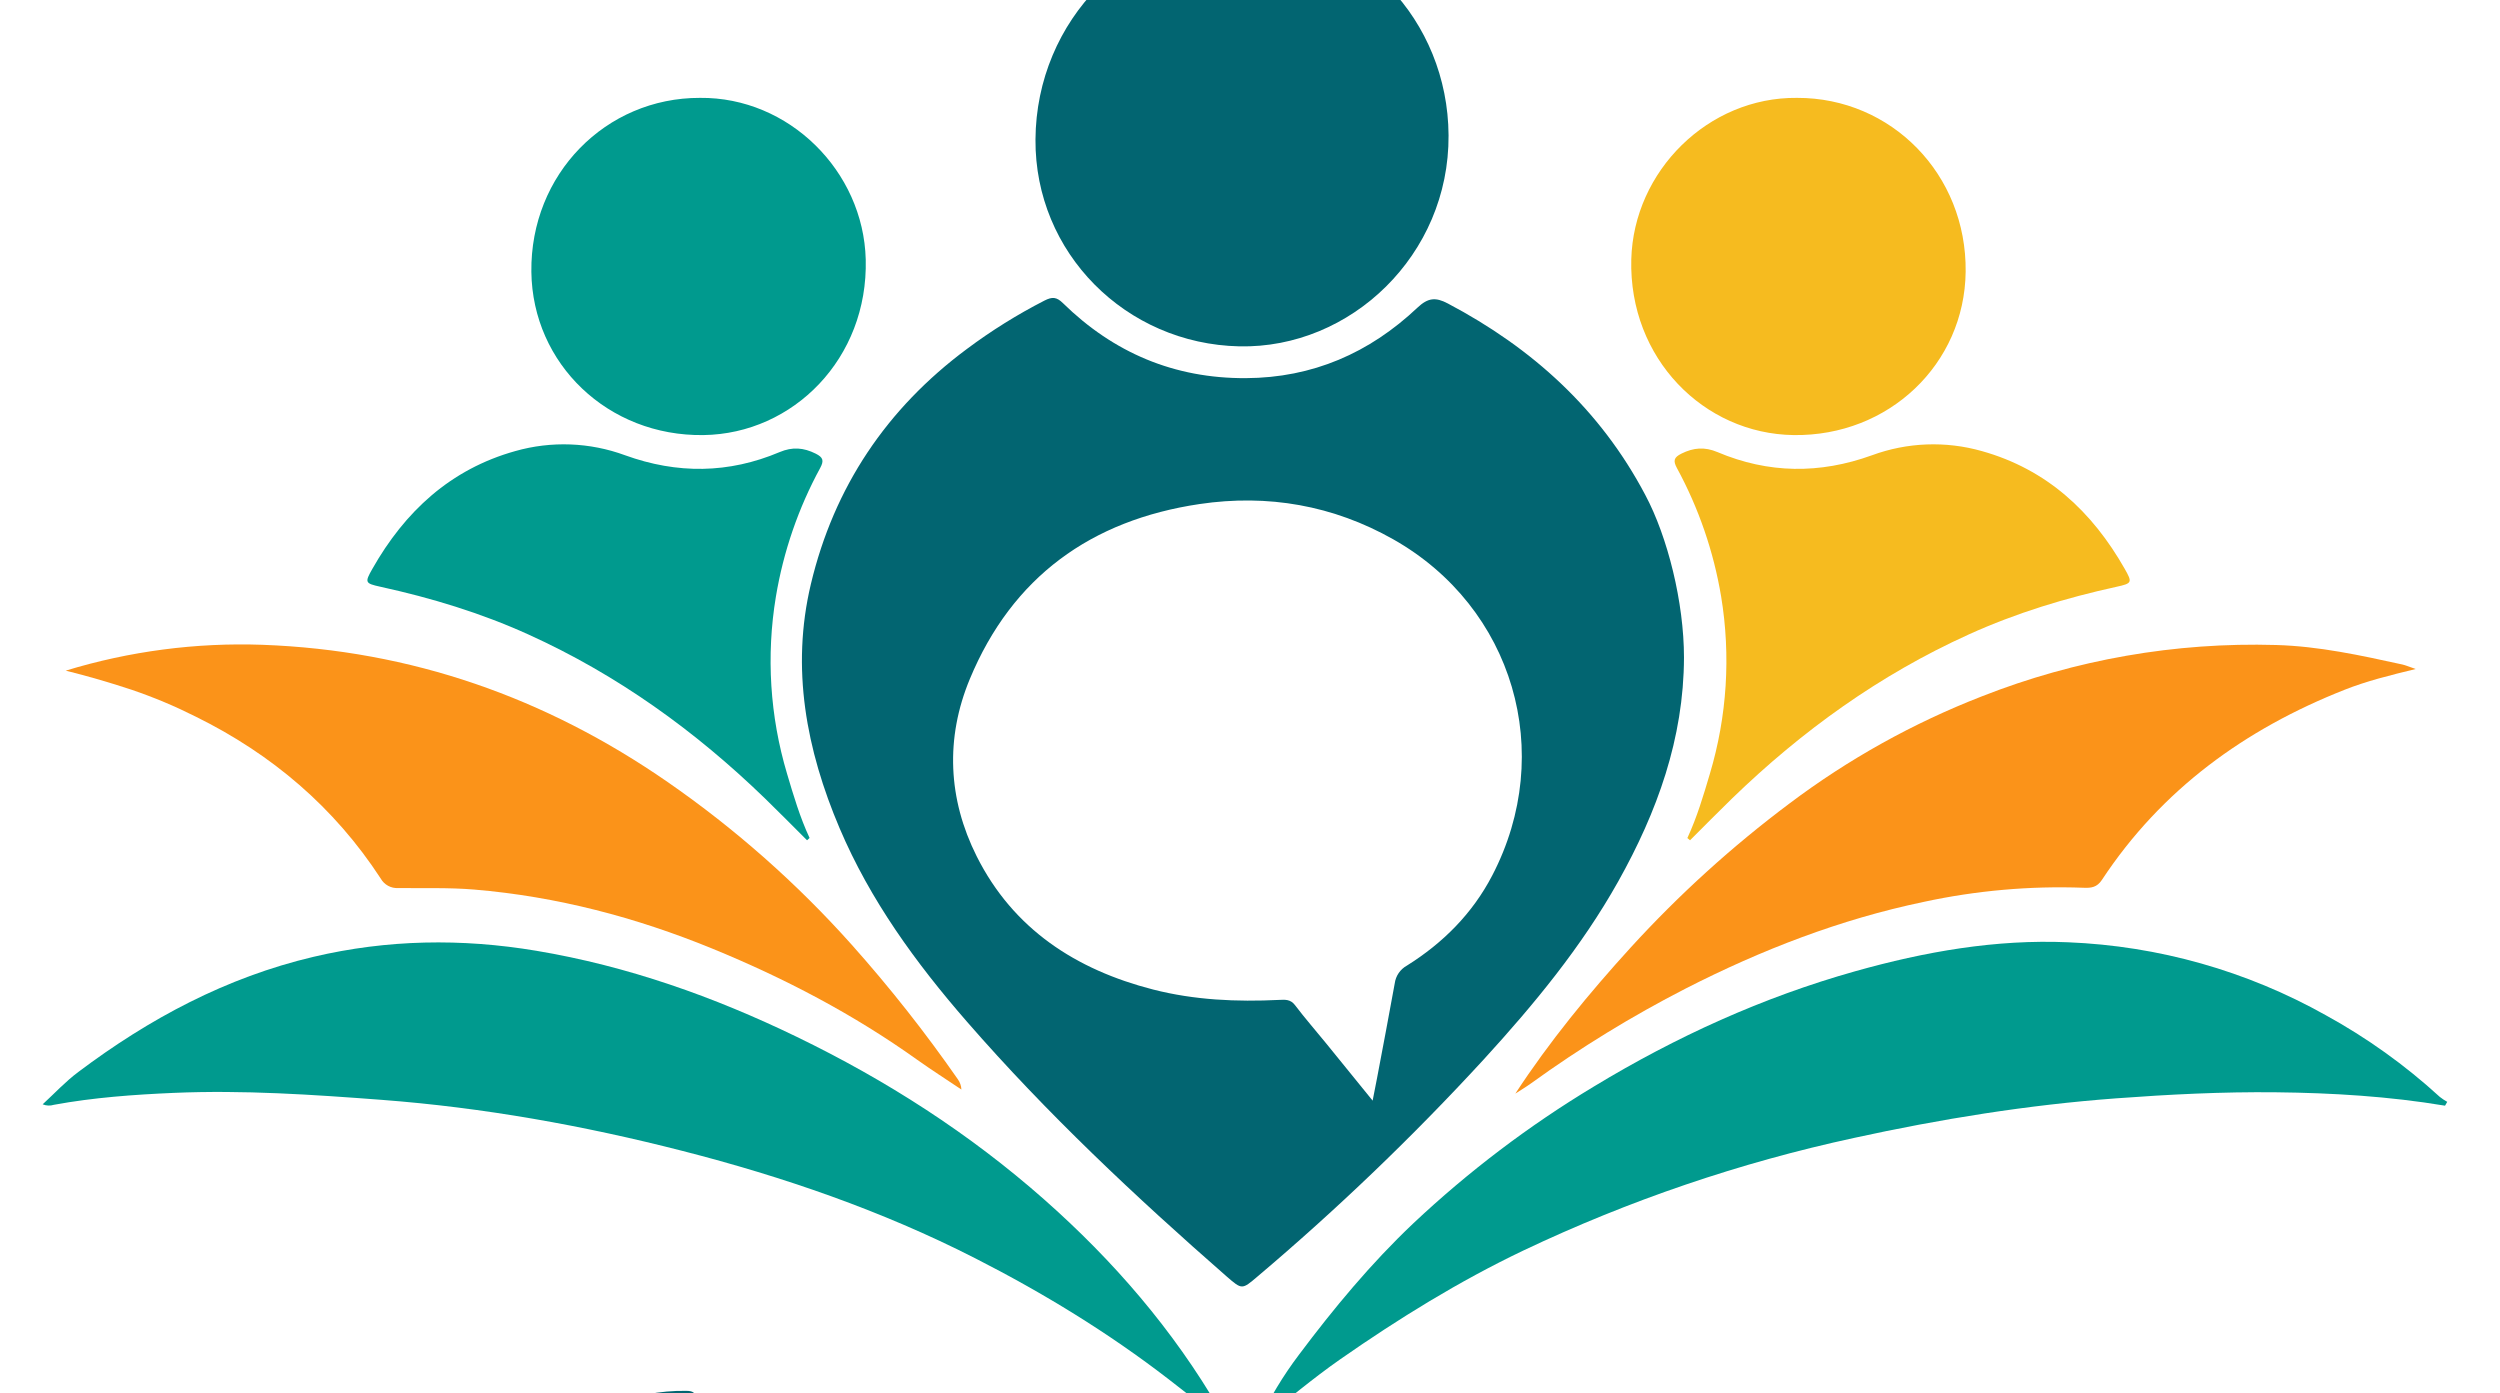
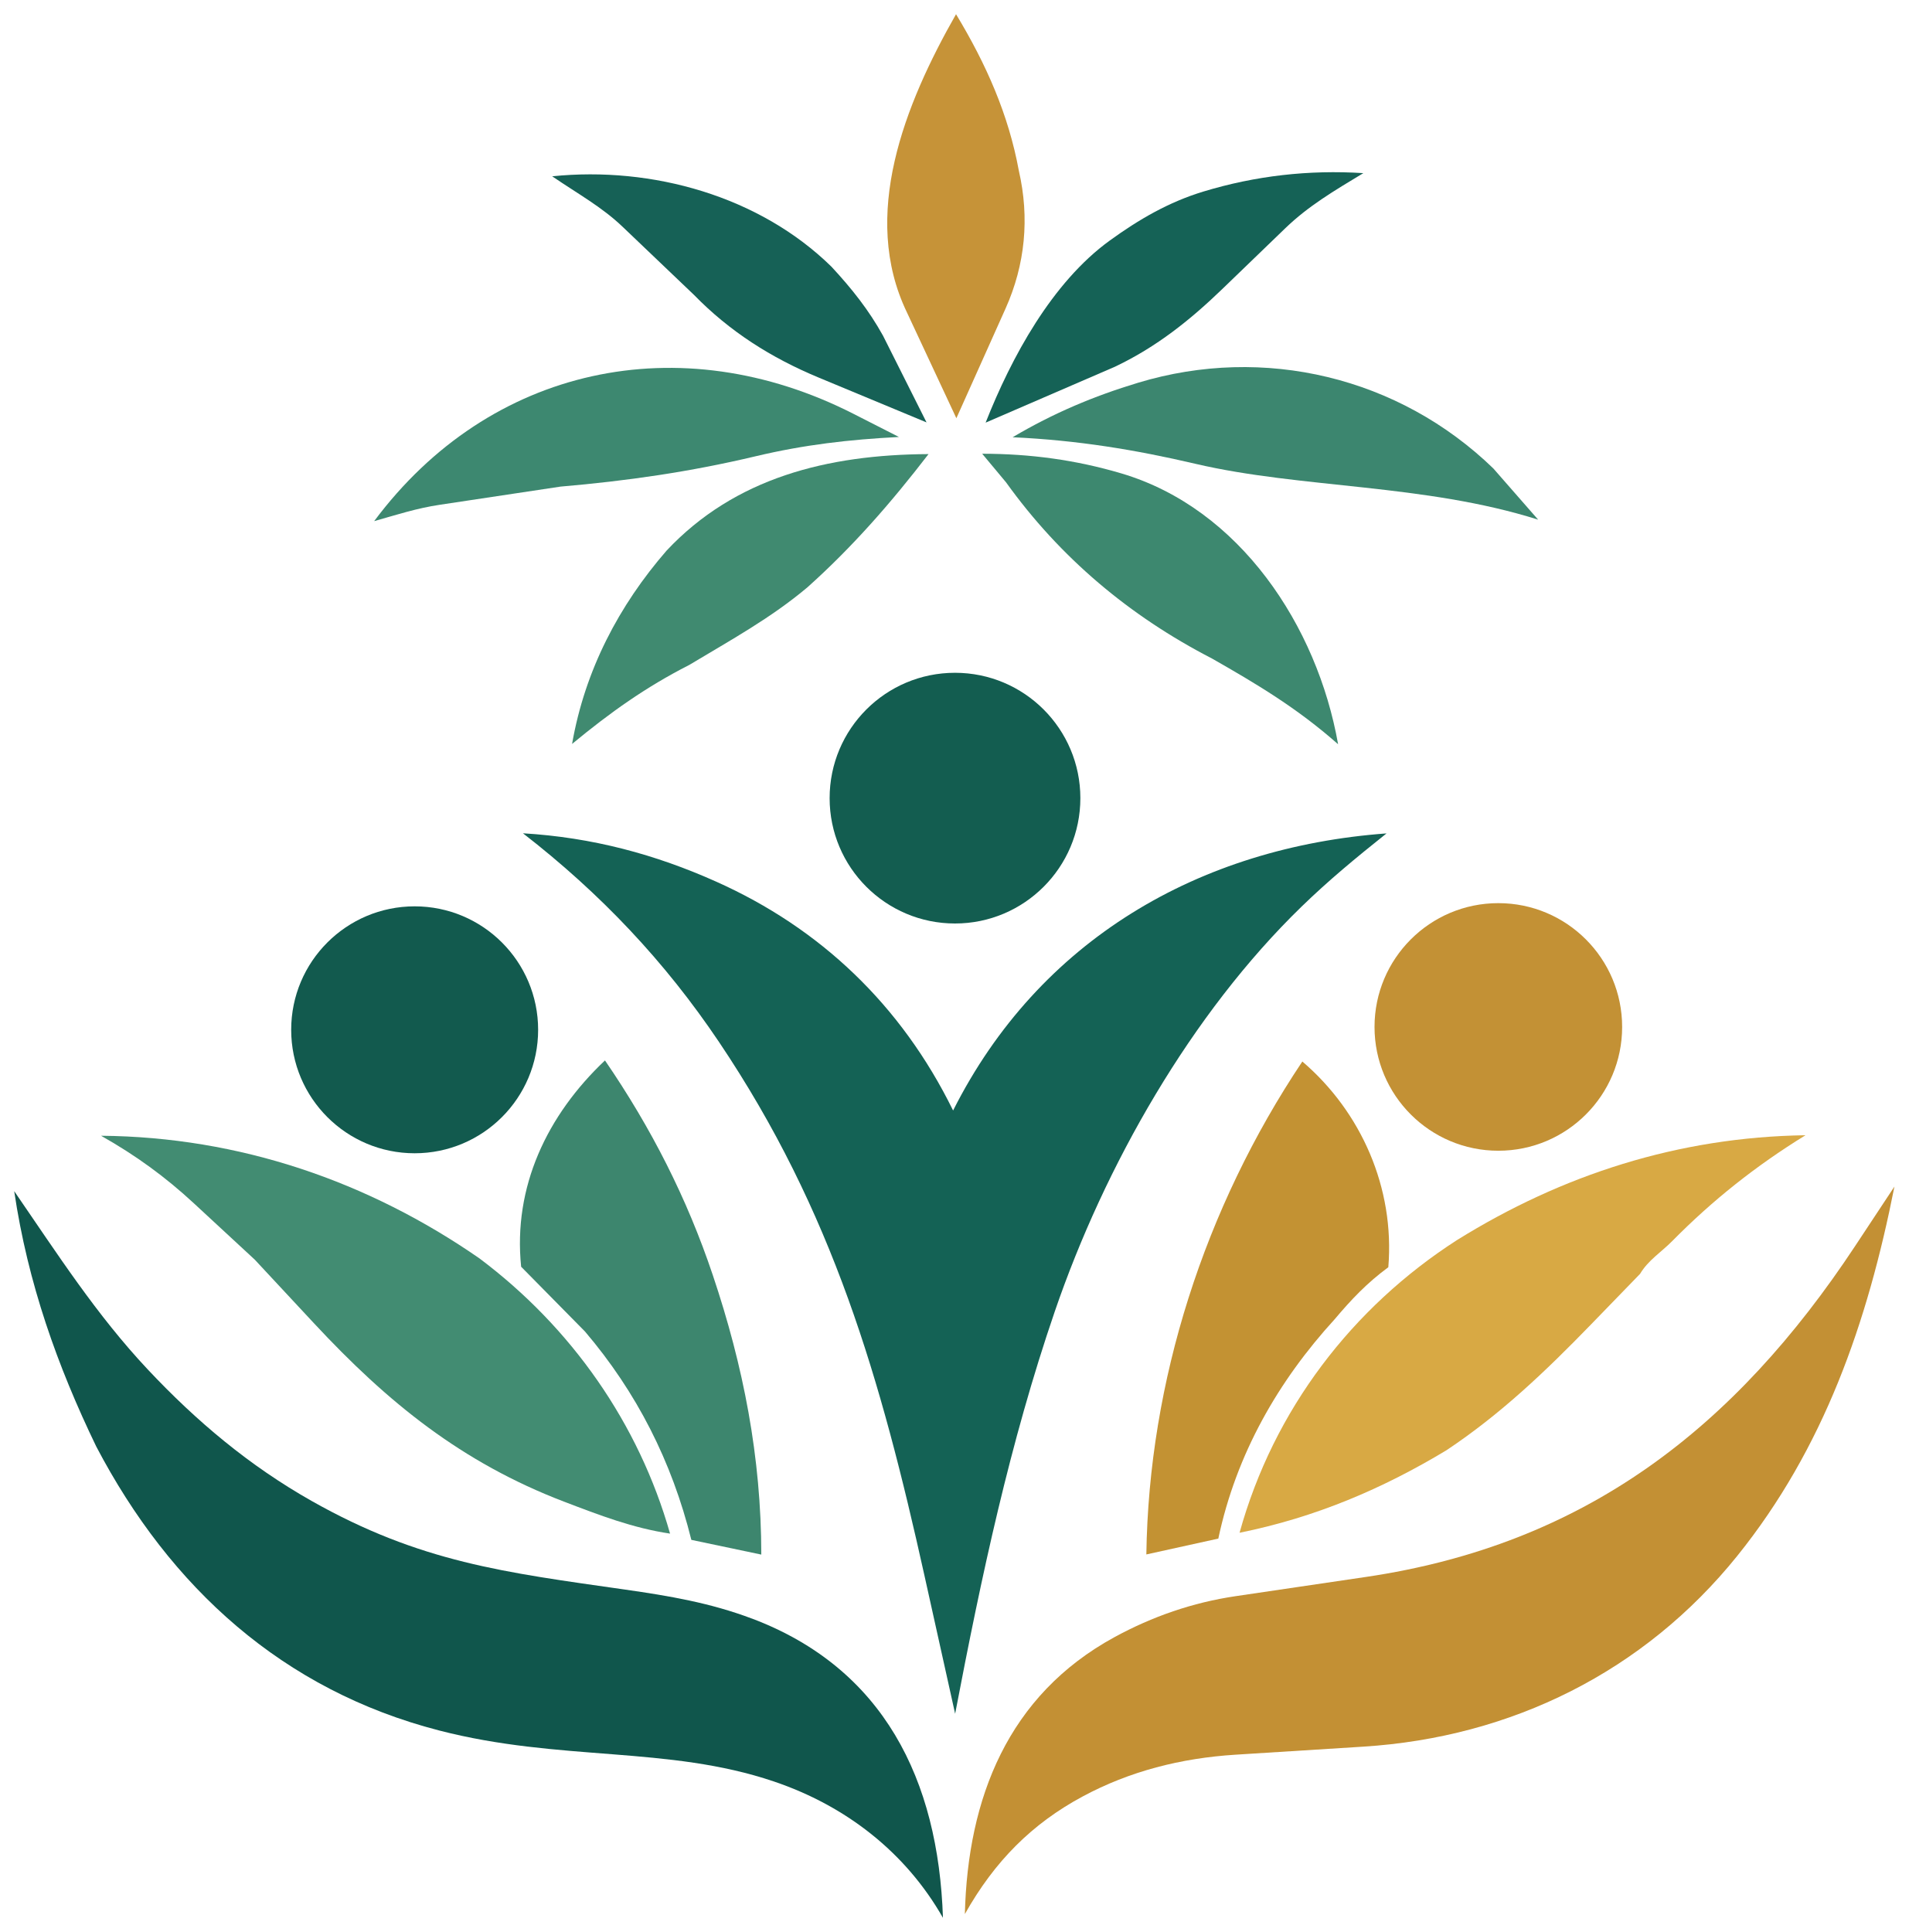
- <svg xmlns="http://www.w3.org/2000/svg" id="Layer_1" data-name="Layer 1" viewBox="0 30 1005.62 560">
+ <svg xmlns="http://www.w3.org/2000/svg" version="1.1" viewBox="227.7 -5.99 806.43 816.38">
  <defs>
-     <style>.cls-1{fill:#026571;}.cls-2{fill:#009a8e;}.cls-3{fill:#fb9319;}.cls-4{fill:#f6bb1f;}.cls-5{fill:#027c7c;}.cls-6{fill:#f7941d;}.cls-7{fill:#158285;}.cls-8{fill:#2bb574;}.cls-9{fill:#fcb614;}</style>
+     <style>
+       .st0 {
+         fill: #144e46;
+       }
+       .st1 {
+         fill: #428c72;
+       }
+       .st2 {
+         fill: #3d866e;
+       }
+       .st3 {
+         fill: #c59237;
+       }
+       .st4 {
+         fill: #144f46;
+       }
+       .st5 {
+         fill: #124b44;
+       }
+       .st6 {
+         fill: #c39136;
+       }
+       .st7 {
+         fill: #10564b;
+       }
+       .st8 {
+         fill: #c48f35;
+       }
+       .st9 {
+         fill: #125a4e;
+       }
+       .st10 {
+         fill: #d8a944;
+       }
+       .st11 {
+         fill: #10564c;
+       }
+       .st12 {
+         fill: #105147;
+       }
+       .st13 {
+         fill: #15473f;
+       }
+       .st14 {
+         fill: #0f5349;
+       }
+       .st15 {
+         fill: #0f5348;
+       }
+       .st16 {
+         fill: #408a70;
+       }
+       .st17 {
+         fill: #c59138;
+       }
+       .st18 {
+         fill: #154b41;
+       }
+       .st19 {
+         fill: #135449;
+       }
+       .st20 {
+         fill: #3d886f;
+       }
+       .st21 {
+         fill: #145047;
+       }
+       .st22 {
+         fill: #105349;
+       }
+       .st23 {
+         fill: #3d8870;
+       }
+       .st24 {
+         fill: #164942;
+       }
+       .st25 {
+         fill: #c39037;
+       }
+       .st26 {
+         fill: #166156;
+       }
+       .st27 {
+         fill: #156256;
+       }
+       .st28 {
+         fill: #134d46;
+       }
+       .st29 {
+         fill: #125449;
+       }
+       .st30 {
+         fill: #c39034;
+       }
+       .st31 {
+         fill: #16473f;
+       }
+       .st32 {
+         fill: #115448;
+       }
+       .st33 {
+         fill: #146255;
+       }
+       .st34 {
+         fill: #0e5349;
+       }
+       .st35 {
+         fill: #164c42;
+       }
+       .st36 {
+         fill: #3c866f;
+       }
+       .st37 {
+         fill: #13554b;
+       }
+       .st38 {
+         fill: #c39135;
+       }
+       .st39 {
+         fill: #154c46;
+       }
+       .st40 {
+         fill: #c39233;
+       }
+       .st41 {
+         fill: #135d50;
+       }
+       .st42 {
+         fill: #145348;
+       }
+       .st43 {
+         fill: #c69338;
+       }
+       .st44 {
+         fill: #13483f;
+       }
+       .st45 {
+         fill: #165148;
+       }
+       .st46 {
+         fill: #1a473f;
+       }
+     </style>
  </defs>
-   <path class="cls-1" d="M714.57,294.51c-.1,32.59-10.79,62.1-26.47,90.08C673.35,410.9,654.28,434,634,456.18a1004,1004,0,0,1-91,87.31c-6.2,5.28-6.2,5.34-12.35,0-36.81-32.19-72.41-65.62-104.56-102.58-20.55-23.62-38.86-48.79-51.17-77.76-13.39-31.52-19.64-64.3-11.55-98.23,9.29-39,30.48-70.59,62.78-94.57a218.91,218.91,0,0,1,31.17-19.44c3.12-1.59,4.87-1.49,7.41,1,20.4,20,44.81,30.34,73.56,30.2,26.9-.12,49.77-10.13,69.07-28.36,4.26-4,7.28-4.28,12.21-1.68,34,17.94,61.28,42.64,79.42,77C708,245.94,714.58,272.35,714.57,294.51ZM589.33,472.73c.81-4.13,1.31-6.58,1.77-9.05,2.39-12.7,4.84-25.4,7.12-38.12a9.6,9.6,0,0,1,4.86-7.13c14.56-9.1,26.43-21,34.37-36.29,25.69-49.32,8.56-107.83-39.82-135.2-24.15-13.65-50.41-18.27-77.91-14.19-43.64,6.48-75.35,29.32-92.42,70.37-9.9,23.82-8.79,48.29,2.75,71.3,14.69,29.28,39.92,45.65,71,53.62,16.63,4.26,33.6,5,50.69,4.17,2.34-.11,4.54-.3,6.35,2.09,4,5.28,8.38,10.28,12.57,15.43C576.58,457,582.44,464.21,589.33,472.73Z" transform="translate(-37.19 0)" />
-   <path class="cls-1" d="M914.88,732.45c0,7.33-.1,14.65,0,22,.14,8.47,3.87,12.07,12.25,12.12,11.84.07,14.43-2.69,14.71-14.76.45-19.67,7-36.3,24.31-47.36,20.79-13.33,50.3-8,65.15,11.75,17.15,22.77,14.82,56.08-5.2,74.44C1010.55,804.9,984.28,807,967,795c-3-2.05-4.71-1.92-7.47.19a33.91,33.91,0,0,1-20.92,7c-6.47,0-12.95-.08-19.42,0-8.65.16-16.58-1.84-23.17-7.68-2.18-1.93-3.84-2.09-6.13-.15-7,5.9-15.36,7.76-24.28,7.8-6.81,0-13.62,0-20.43,0-8.46,0-16.21-2.23-22.72-7.72-2.37-2-3.87-1.67-6.08.15-6.3,5.16-13.76,7.35-21.8,7.49-7.15.12-14.3,0-21.46,0-7.91,0-15.18-1.87-21.22-7.26-1.84-1.65-3.32-2.35-5.63-.35-6.47,5.62-14.25,7.66-22.72,7.62-12.43-.06-24.86-.12-37.29.1-4.06.08-5.82-1-5.65-5.37.31-8.33.3-16.69.08-25-.12-4.11,1.16-5.75,5.45-5.7,11.23.15,22.47,0,33.71-.16,9.74-.15,12-4.51,7-13-7-11.9-17.53-20.34-28.4-28.26-4.52-3.29-4.75-5.6-1.74-10,5.13-7.41,9.61-15.26,14.41-22.9,1.08-1.73,2.05-3.53,4.74-1.84,22.48,14.08,41.65,31.27,52.71,56,1.79,4,2.76,8.39,4,12.62,1.8,6,4.14,7.82,10.2,7.92,13.69.23,19.74-5.58,19.89-19.24.1-9.54.18-19.07,0-28.61,0-3.14,1.09-4.6,4.08-5.27,9.8-2.2,19.59-4.42,29.31-6.93,3.82-1,4.28.62,4.26,3.76q-.13,20.94,0,41.88c0,10.73,3.3,14.06,14,14.31,1.53,0,3.07.05,4.6.06,11.7.07,18.3-6.25,18.53-18.14.2-10.22.17-20.44,0-30.65-.07-3.5.83-5.06,4.53-5.78,9.34-1.84,18.6-4.13,27.83-6.48,4.17-1.05,5.38.27,5.24,4.41-.26,7.48-.08,15-.08,22.47ZM980.13,750a20.81,20.81,0,0,0,.94,8c2.08,5.54,6,8.62,11.27,8.65,5.52,0,9.31-2.69,11.5-8.31a25.21,25.21,0,0,0,1.15-12.53c-1-7.53-6-12.27-12.69-12.11-6.48.16-11.45,5.35-12.16,12.73C980,747.58,980.13,748.78,980.13,750Z" transform="translate(-37.19 0)" />
-   <path class="cls-2" d="M1020.7,474.76c-22.55-3.77-45.24-5.14-68.07-5.39-21.47-.23-42.87.85-64.26,2.44-35.52,2.64-70.61,8.31-105.36,15.91A611.42,611.42,0,0,0,650,533c-25.88,12.35-50.19,27.38-73.66,43.74-11.1,7.73-21.45,16.55-33.11,25.63a149.63,149.63,0,0,1,16.52-27.5c14-18.67,28.86-36.59,45.87-52.71a428.55,428.55,0,0,1,72.69-55.1c33-20,67.92-35.92,105.19-46.39,28-7.87,56.45-12.9,85.57-11.64a230.75,230.75,0,0,1,103.59,29.3,236.21,236.21,0,0,1,45.93,32.89,21.85,21.85,0,0,0,3,2Z" transform="translate(-37.19 0)" />
-   <path class="cls-2" d="M529.64,602.23c-7.57-5.9-14.85-11.62-22.17-17.28-24.44-18.88-50.65-34.87-78.18-48.9-37.5-19.11-77-32.7-117.59-43.1-39.71-10.18-80-17.43-121-20.54-27.85-2.11-55.66-4-83.61-2.8-16.16.7-32.26,1.86-48.2,4.79a6.6,6.6,0,0,1-4.54-.19c4.88-4.49,9.26-9.23,14.33-13,28.55-21.48,59.56-38.06,94.61-46.33,29.72-7,59.58-7.47,89.65-2.43,36.71,6.15,71.37,18.46,104.73,34.61,36,17.43,69.5,38.9,99.53,65.42,27.84,24.58,51.9,52.45,70.64,84.68C528.61,598.51,529.86,599.81,529.64,602.23Z" transform="translate(-37.19 0)" />
-   <path class="cls-1" d="M453.71,86.11C454,38.09,492.13-.6,539,0c44.93.58,80.59,38.11,80.87,84.42.3,48.16-39.39,85.86-84.16,84.9C490,168.34,453.4,131.68,453.71,86.11Z" transform="translate(-37.19 0)" />
-   <path class="cls-3" d="M63.63,299.76a241.84,241.84,0,0,1,79.15-10.39c59.82,2.19,113.93,21.23,163,55.22a419.48,419.48,0,0,1,74.05,65.47,572.14,572.14,0,0,1,42.66,54.09,7.59,7.59,0,0,1,1.42,4.11c-5.95-4-12-7.85-17.82-12-25.63-18.3-53.37-32.8-82.41-44.7C293,399,261.2,390.62,228,387.83c-10.21-.85-20.41-.49-30.62-.61a7.56,7.56,0,0,1-7.06-3.85c-18.67-28.65-43.79-50-74.37-65.09a200.89,200.89,0,0,0-25.85-10.84C81.4,304.55,72.61,302,63.63,299.76Z" transform="translate(-37.19 0)" />
-   <path class="cls-3" d="M646.73,469.91c13.73-21,29.58-40.3,46.43-58.8A458.63,458.63,0,0,1,757,353.2a323.85,323.85,0,0,1,77.35-43.08,299.35,299.35,0,0,1,118.35-20.67c17.28.48,34.07,4.18,50.86,7.85,1.29.29,2.53.85,5.34,1.81-10.62,2.57-19.78,4.87-28.55,8.33-40.1,15.84-73.67,40.11-97.66,76.48-2,3.05-4.36,3.31-7.33,3.18a259,259,0,0,0-64.43,5.7c-33.51,7-65.17,19.25-95.63,34.81a480.42,480.42,0,0,0-62.18,38.12C651.05,467.22,648.86,468.52,646.73,469.91Z" transform="translate(-37.19 0)" />
-   <path class="cls-2" d="M318.75,69.37c35.74-.37,65.76,29.43,66.68,65,1,39.8-29.15,70.13-65.28,70.64-38.33.54-68.78-28.59-69.22-65.68C250.47,100.06,280.86,69.28,318.75,69.37Z" transform="translate(-37.19 0)" />
-   <path class="cls-2" d="M361.82,368c-5.63-5.61-11.2-11.29-16.91-16.82-28.09-27.21-59.39-49.74-95.15-65.95-19.16-8.69-39.08-14.72-59.55-19.21-6.21-1.36-6.34-1.72-3.26-7.16,13.12-23.13,31.42-40.1,57.49-47.41a71.4,71.4,0,0,1,44.19,1.68c21,7.6,41.66,7.39,62.15-1.27,5.18-2.19,9.65-1.81,14.53.62,3,1.51,3.39,2.8,1.8,5.76A165,165,0,0,0,349.29,270a158.5,158.5,0,0,0,4.47,71.17c2.6,8.77,5.2,17.56,9.08,25.9Z" transform="translate(-37.19 0)" />
-   <path class="cls-4" d="M760.05,69.37c-35.73-.37-65.76,29.43-66.68,65-1,39.8,29.15,70.13,65.29,70.64,38.33.54,68.77-28.59,69.21-65.68C828.34,100.06,797.94,69.28,760.05,69.37Z" transform="translate(-37.19 0)" />
-   <path class="cls-4" d="M717,368c5.64-5.61,11.2-11.29,16.91-16.82,28.09-27.21,59.39-49.74,95.16-65.95,19.15-8.69,39.08-14.72,59.55-19.21,6.21-1.36,6.34-1.72,3.26-7.16-13.13-23.13-31.43-40.1-57.49-47.41a71.43,71.43,0,0,0-44.2,1.68c-21,7.6-41.65,7.39-62.14-1.27-5.18-2.19-9.66-1.81-14.53.62-3,1.51-3.39,2.8-1.81,5.76A165,165,0,0,1,729.52,270,158.64,158.64,0,0,1,725,341.2c-2.6,8.77-5.19,17.56-9.07,25.9Z" transform="translate(-37.19 0)" />
-   <path class="cls-1" d="M164.93,802.29c-16.17,0-32.35.09-48.52-.06-3.58,0-5.37,1.23-6.84,4.56C96.68,836.1,73.16,849.5,42.08,851.47c-3.35.21-5-.63-4.86-4.43.22-8.5.16-17,0-25.53-.06-3,.85-4.21,3.83-4.67,20.1-3.08,37.33-21.73,36.47-44.44-.6-16,0-32-.23-48,0-3.45.9-5.17,4.4-6.12,9.53-2.56,19-5.32,28.37-8.42,4.43-1.47,5.14,0,5.08,4-.22,14.64-.67,29.28.06,43.92.36,7.37,1.27,8.28,8.46,8.3,24.18.07,48.35.18,72.53.08,10.88,0,12.43-1.83,12.44-12.54,0-13.28.13-26.56,0-39.84-.05-3.55,1.19-5.24,4.59-6,9.92-2.35,19.81-4.9,29.7-7.39,3.07-.77,4.73-.2,4.71,3.54-.14,20.77.57,41.57-.33,62.3-1,23.31-15.09,35.91-38.36,36-14.64.07-29.28,0-43.93,0Z" transform="translate(-37.19 0)" />
-   <path class="cls-1" d="M549.21,715.43c0-18.73.1-37.46-.08-56.18,0-3.74,1.1-5.39,4.77-6.2,9.46-2.09,18.89-4.39,28.23-6.94C586.1,645,587,646,587,650c-.15,34-.13,68.1-.14,102.15a65.35,65.35,0,0,0,.23,7.14c.5,4.49,3,7.29,7.64,7.34,9.53.11,19.06.17,28.59-.13,5.31-.16,7.66-3.26,7.69-9.4.08-14,.2-27.92-.07-41.88-.09-4.47,1.4-5.77,5.73-6.07,9.67-.65,19.3-1.85,28.93-3,3.61-.43,4.77.81,4.75,4.4-.12,18.73.22,37.46-.12,56.18-.37,21-15.17,35.35-36.14,35.47q-26.55.16-53.11-.06c-19.9-.15-31.65-12-31.77-32.06C549.12,751.86,549.21,733.64,549.21,715.43Z" transform="translate(-37.19 0)" />
-   <path class="cls-1" d="M447.34,802.16c-14.12,0-28.27-.5-42.37.1-26.76,1.12-43.07-18.09-44.49-41.82-.8-13.31,2.07-26,5.95-38.63.85-2.76,2.42-3.7,5.3-3.26,8.07,1.22,16.15,2.38,24.25,3.31,4.09.47,4.55,2.25,3.27,5.76-2.5,6.82-3,14-2.47,21.14C397.53,759,404,765.88,414.12,766c23.65.29,47.31.16,71,0,5.62,0,8-2.82,8-8.93.09-13.61.15-27.23-.06-40.84-.06-3.59,1-5.1,4.6-5.64,10.08-1.5,20.13-3.28,30.17-5.12,3.46-.63,4.87.07,4.82,4-.19,18.21.15,36.43-.23,54.64-.47,21.85-16.75,37.74-38.6,38C478.32,802.31,462.83,802.16,447.34,802.16Z" transform="translate(-37.19 0)" />
-   <path class="cls-1" d="M314.4,721.55c0,25-.12,50.07.11,75.1,0,4.61-1.38,5.77-5.77,5.62-9.53-.3-19.08-.19-28.61,0-3.59.07-5.17-.82-5.16-4.79q.18-70.76,0-141.52c0-4.27,1.41-6.41,5.7-7.45,9.09-2.19,18-5,27.08-7.36,6.32-1.67,6.58-1.56,6.62,4.8.13,19.07,0,38.14,0,57.21v18.39Z" transform="translate(-37.19 0)" />
-   <path class="cls-5" d="M353.54,907.11c6.66-7.15,13.25-12.63,22.7-12.86,10.24-.25,16,5,16.57,15.15s.57,10.15,10.91,9.51c3.78-.24,5.61-2,5.64-5.74,0-4.77.14-9.54,0-14.3-.07-2.93,1.18-3.92,4-3.8s5.2,0,5.11,3.85c-.12,5.79.09,11.58-.09,17.36-.21,6.81-3.19,10.09-10,10.35-9.86.38-19.75.3-29.62.36q-23,.15-46,.24a1.76,1.76,0,0,1-.51,0c-11-3.94-22.12.67-33.19-.11-6.06-.42-11.94-.62-16.4-5.55a3.44,3.44,0,0,0-2.18-1.07c-4.35-.11-12.55,8.27-12.51,12.66,0,4.54,2.8,7.48,7.57,8.05,4.48.54,8.87-.29,13.17-1.23,3.09-.67,4,.7,4.46,3.19s.47,4.58-2.93,5.2c-6.93,1.24-13.86,2-20.79.47a12.92,12.92,0,0,1-10.51-10.58c-1.46-6.82-.08-12.88,5.32-17.6a42,42,0,0,1,6.65-4.73c3.07-1.75,2.64-3.21.31-5.3-3.15-2.84-6.8-5.73-4.64-10.8s6.81-7,11.9-7.49a27.64,27.64,0,0,1,11.14.65c4.63,1.4,7.86,4.09,8.83,8.91.91,4.51-2,7.25-5,10-1.19,1.09-3.83,1.51-3.33,3.33s3,3,4.93,3.16a151.82,151.82,0,0,0,17.33.15c3-.15,4.07-2.69,4.06-5.56,0-4.43.12-8.86,0-13.28-.1-3,1.35-3.87,4.05-3.74,2.46.11,4.92,0,4.95,3.52,0,4.26.17,8.51.22,12.77s1.89,6.51,6.49,6.65c11.45.35,11.62.3,11.73-11.28,0-1.19-.06-2.39,0-3.58.23-2.46-1.08-5.62,3.58-5.68,4-.06,5.66,1.41,5.51,5.29A22.88,22.88,0,0,0,353.54,907.11Zm16.2,11.69c3.4,0,6.81,0,10.21,0,1.34,0,3.11.11,3.38-1.58.66-4.2,1.27-8.59-1.63-12.25-2.71-3.42-6.5-3.45-10.25-2.12-6.42,2.28-10.65,7.13-14.16,12.7-1.26,2-.8,3.23,1.72,3.26C362.59,918.83,366.16,918.8,369.74,918.8Zm-87.12-19c-2.74.43-6,0-7,3.58-.4,1.46,5.7,7.26,7.05,6.77,3.1-1.12,6.47-3.08,6.56-6.4C289.34,900.1,285.49,900.19,282.62,899.83Z" transform="translate(-37.19 0)" />
-   <path class="cls-5" d="M577.18,904.26c3.63-4,7.19-7.35,11.61-9.62,13.16-6.74,26.12.89,26.52,15.65.39,15,.39,15.08-14.72,15.05-16,0-32-.07-48-.39-2.53-.05-3,1.18-3.32,2.8-3.58,16.64-30.69,16.46-38.24,7.29-4.85-5.9-5.92-19.92-1.47-26.19,2-2.75,4-.36,5.95-.12s2.69,1.39,2,3.62a39,39,0,0,0-1.6,9c-.25,5.79,2.89,9.71,8.08,10.73,8,1.56,13.82-.78,16-6.45a24.8,24.8,0,0,0,1.21-9c0-12.94.14-25.88,0-38.81,0-3.88,1-5.38,5.17-5.41,4.35,0,4.51,2.15,4.47,5.41-.11,10.72-.08,21.45,0,32.17,0,5.81,1,6.71,6.92,6.86h1c7.91.07,7.91.07,8-7.71a43.67,43.67,0,0,1,.11-5.61c.35-2.48-1.67-6.08,3.23-6.59,4.44-.46,6.34,1.38,6.33,5.65C576.45,902.87,576.7,903.17,577.18,904.26Zm14.41,12.51v.07c3.55,0,7.11,0,10.67,0,1.52,0,3.34.08,3.57-2,.47-4.19,1.32-8.62-2.11-12s-7.46-3.16-11.38-1.43c-5.76,2.54-9.62,7.33-13.19,12.33-1.54,2.17-.58,3,1.76,3Z" transform="translate(-37.19 0)" />
-   <path class="cls-5" d="M878.41,905.46a34.69,34.69,0,0,0,0-5.1c-.68-4.62,1.73-5.4,5.63-5.27,2.8.1,4,1,4,3.84-.07,4.25.15,8.5.09,12.76s1.93,6.08,6.18,6.25c12.9.49,13.69-.21,13.24-13.09,0-1.36-.22-2.72-.22-4.08,0-2.57-1.06-5.58,3.56-5.6,3.83,0,6.24.5,5.88,5.15-.29,3.72,0,7.48,0,11.22,0,4.41,1.93,6.71,6.49,6.5,1.53-.07,3.06-.08,4.59-.06,3.79.06,5.66-1.81,5.72-5.57a49.92,49.92,0,0,1,.22-5.61c1.16-8.94,6.86-13.81,15.57-13.44,8.34.36,14.13,6.15,14.7,14.68,1,15-8.69,22-22.92,16.59-.91-.35-1.67-1-2.83-.56-8.39,3.4-16.79,3.62-25.16-.08a3,3,0,0,0-2.39.24,40.18,40.18,0,0,1-26,.2,4.08,4.08,0,0,0-2.91-.25c-8.26,2.9-16.48,3.54-24.53-.77a1.68,1.68,0,0,0-1.88.16c-6.36,4.11-13.52,2.36-20.39,2.75-2.58.15-3.67-1-3.62-3.61,0-2.49.34-4.38,3.48-4.38,3.74,0,7.49,0,11.22-.32,5.25-.45,6.8-3.08,4.94-8-1.56-4.11-4.56-7.19-7.74-10-2.6-2.31-1.37-3.87.2-6,2.06-2.74,3.53-.89,5,.38,5.5,4.9,10.54,10.09,12.82,17.44,1.82,5.84,5.47,7.4,12.58,6,5.22-1,4.61-5.06,4.57-8.81,0-1.19,0-2.38,0-3.57Zm76.67,4.47c-.07-5.51-2.43-8.54-6.59-8.45-3.93.09-6.38,3.52-6.31,8.82.07,5,2.59,8.22,6.37,8.17C952.73,918.41,955.15,915.24,955.08,909.93Z" transform="translate(-37.19 0)" />
-   <path class="cls-5" d="M287.48,1016.45q75.07,0,150.13.09c2.41,0,6.7-1.87,6.7,2.84s-4.27,2.94-6.72,3q-111.57.17-223.15.11l-78.12,0a43.23,43.23,0,0,1-5.09-.2c-1.78-.21-1.89-1.66-1.89-3.09s.44-2.41,1.9-2.56a43.84,43.84,0,0,1,4.58-.19H287.48Z" transform="translate(-37.19 0)" />
-   <path class="cls-5" d="M795.35,1016.47q75.1,0,150.21.09c2.43,0,6.77-1.84,6.83,2.63.06,4.83-4.58,3.07-7.12,3.08-33.72.08-67.44-.12-101.16-.12-39.84,0-79.69.14-119.53.19q-39.84.06-79.69,0a43.93,43.93,0,0,1-4.59-.21c-1.71-.18-2.1-1.38-2.12-2.92s.67-2.56,2.37-2.61,3.4-.1,5.1-.1h149.7Z" transform="translate(-37.19 0)" />
-   <path class="cls-1" d="M237.87,695.74c-1.09-.87-2.06-1.56-2.93-2.35-4.55-4.11-9.24-8.07-13.54-12.42-2.54-2.57-4-1.92-6.09.41-4.18,4.7-8.7,9.12-12.83,13.86-2,2.25-3.26,2.85-5.63.45-4.9-5-10-9.71-15.21-14.37-2.7-2.43-3.1-4.39-.31-7.11,5.24-5.11,10.29-10.42,15.29-15.76,1.81-1.94,3.07-1.92,4.94,0,4.57,4.57,9.38,8.9,14,13.42,2,1.93,3.43,2,5.41-.22,4.39-5,9.13-9.64,13.6-14.55,1.71-1.88,3-2.2,5-.29,5.36,5.22,10.88,10.29,16.32,15.43,1.45,1.37,2.57,2.7.64,4.68-5.58,5.74-11.05,11.58-16.58,17.35A15.56,15.56,0,0,1,237.87,695.74Z" transform="translate(-37.19 0)" />
-   <path class="cls-1" d="M312.62,616.67c9.7-.86,11.42,1.28,9.62,11.26-.36,2-1.38,2.46-3.08,2.53-14.27.66-28.42,2.54-42.57,4.44-2.35.31-3.57-.36-3.49-2.91a68,68,0,0,0-.07-7.14c-.25-3.38.65-5.61,4.53-5.76,1.87-.07,2.94-.71,2.62-3.22-1.67-13.32,4.46-22,17.37-25a74.55,74.55,0,0,1,15.71-1.4c2.48,0,4,.66,3.66,3.44a7,7,0,0,0,0,1c.26,10.24.27,10.26-9.72,11.79a8.15,8.15,0,0,0-5,2.18A5.54,5.54,0,0,0,301,614c.79,2,2.43,2.7,4.48,2.67C307.87,616.65,310.24,616.67,312.62,616.67Z" transform="translate(-37.19 0)" />
-   <path class="cls-5" d="M698.54,906.2c-.18,17.53-1.8,19.26-19.41,19.11-4.07,0-6.19.78-7.59,5.17-2.83,8.88-15.19,13.63-24.34,10.18-2.72-1-2-3.18-2.06-5.11-.06-2.53,1.71-2.45,3.51-2.38,3.55.13,7.17.63,10.51-1.12,2.18-1.15,4.4-2.86,3.91-5.4-.45-2.34-3.15-1.2-4.83-1.37-9.82-1-14.38-4.78-15.1-12.69-1-10.43,2.74-17.36,10.52-19.72,9.72-3,18.4,2.61,19.67,12.66a36.73,36.73,0,0,1,.15,4.07c.08,7.39.07,7.39,7.58,7.38,7.72,0,8.14-.43,8.18-8,0-3.4.23-6.81,0-10.2s1.16-4.56,4.66-4.72c4.07-.18,5,1.41,4.66,5A67.8,67.8,0,0,0,698.54,906.2Zm-34.09,5.13c0-8.11-1.74-11.09-6-11.23s-6.78,3.33-6.74,8.93c.05,5.94,2.38,8.29,7.62,8.48C664.76,917.7,664.73,914.31,664.45,911.33Z" transform="translate(-37.19 0)" />
-   <path class="cls-5" d="M181.19,927.31a36.82,36.82,0,0,1-4.07,0c-5.77-.61-9.73,0-11.38,7.32-1.78,7.84-9.54,11.27-17.25,10-3.39-.55-3.84-2.45-3.8-5.35,0-3.23,2.05-2.8,4.13-2.89,6.55-.26,9.72-3.38,10-10.35s.21-14.27.15-21.41c0-3.29.45-5.45,4.65-5.46s4.28,2.2,4.25,5.18c-.18,16.9,0,14.31,15.25,14.52h.51c10.63,0,10.64,0,10.35-10.44-.07-2.55.17-5.1.12-7.65-.07-3.33,1.15-4.87,4.77-4.86s4.27,1.91,4.28,4.79c0,4.93.26,9.87.06,14.78-.32,7.76-4,11.38-11.82,11.77-3.39.17-6.8,0-10.2,0Z" transform="translate(-37.19 0)" />
-   <path class="cls-1" d="M897.69,660c10,.08,17.6,7.62,17.49,17.38a17.55,17.55,0,0,1-17.82,17.18c-10.11-.06-17.44-7.44-17.32-17.46S887.45,659.94,897.69,660Z" transform="translate(-37.19 0)" />
-   <path class="cls-1" d="M426.51,699.81c-10.2,0-18-7.53-18-17.38,0-9.5,8.18-17.17,18.35-17.15,9.23,0,17,8.05,16.86,17.53A16.81,16.81,0,0,1,426.51,699.81Z" transform="translate(-37.19 0)" />
-   <path class="cls-1" d="M465.5,665c9.79,0,17.32,7.58,17.32,17.52a17.1,17.1,0,0,1-17.18,17.16A17.34,17.34,0,1,1,465.5,665Z" transform="translate(-37.19 0)" />
-   <path class="cls-1" d="M803.4,660.05a17,17,0,0,1,17.19,17.07,17.34,17.34,0,0,1-17.53,17.4,17.08,17.08,0,0,1-17.3-16.94C785.76,667.11,792.81,660.1,803.4,660.05Z" transform="translate(-37.19 0)" />
-   <path class="cls-1" d="M824.63,677.34c.1-10.39,7.45-17.51,17.93-17.37,9.22.13,16.89,8.18,16.81,17.62a17.24,17.24,0,0,1-17.48,17C832.48,694.45,824.55,686.54,824.63,677.34Z" transform="translate(-37.19 0)" />
-   <path class="cls-1" d="M613.69,844.69a16.69,16.69,0,0,1-16.57-17c.23-10,7.37-16.76,17.4-16.56,9.13.19,17,8.09,16.88,17C631.29,837.35,623.29,844.84,613.69,844.69Z" transform="translate(-37.19 0)" />
-   <path class="cls-1" d="M652.38,844.64c-9.18,0-16.8-7.48-16.81-16.39a16.8,16.8,0,0,1,17.19-17.07c10.07.05,17.23,7.06,17.28,16.92C670.08,837.55,662.46,844.69,652.38,844.64Z" transform="translate(-37.19 0)" />
-   <path class="cls-5" d="M783.41,895.35c0-6.13.16-12.27-.06-18.39-.13-3.78,1.72-4.51,5-4.59,3.62-.1,4.21,1.77,4.19,4.76q-.09,16.59,0,33.2c.05,7,.82,7.76,8,8,1,0,2.05,0,3.07,0,7.73-.13,8.82-1.23,8.85-9,0-3.24.06-6.47,0-9.71-.05-2.77.61-4.46,4-4.43,3.17,0,4.65,1,4.71,4.32.13,6.12.88,12.24-.25,18.34-1.08,5.82-4.25,8.58-10.15,8.67-4.94.07-9.88,0-14.81-.1-8.36-.18-12.1-3.71-12.45-12.22C783.2,908,783.41,901.65,783.41,895.35Z" transform="translate(-37.19 0)" />
-   <path class="cls-1" d="M217.26,664.51c-.78-.62-1.48-1.1-2.09-1.67-5.4-4.93-10.74-9.93-16.2-14.79-2.47-2.19-2.55-4-.12-6.3A143.52,143.52,0,0,0,214.06,626c1.69-2.14,3.2-1.79,5,0,5.23,5.1,10.63,10,15.91,15.07,1.34,1.28,2.87,2.56.86,4.63-5.68,5.87-11.26,11.83-16.91,17.72A9.63,9.63,0,0,1,217.26,664.51Z" transform="translate(-37.19 0)" />
-   <path class="cls-5" d="M749.84,925c-4.92,0-9.9.48-14.75-.11-9.17-1.1-13.24-6.16-13.26-15.54a51.85,51.85,0,0,1,.34-6.1c.26-2.15.27-4.63,3.74-3.91,2.58.53,5.18.75,4.73,4.49a36.09,36.09,0,0,0-.09,5.6c.2,4.35,2.46,7,6.82,7.5,7.79.87,15.61.46,23.41,0,3.21-.18,4.2-2.43,4.21-5.31,0-4.24.16-8.49,0-12.74-.13-3.59,2.11-3.57,4.66-3.63s4.35.27,4.27,3.45c-.13,5.26.2,10.55-.21,15.79-.54,7-4.7,10.7-11.66,10.88-4.08.1-8.16,0-12.23,0Z" transform="translate(-37.19 0)" />
-   <path class="cls-5" d="M625.65,899.18c0-7.29.11-14.59-.06-21.88-.07-3.31.65-5,4.46-4.91,3.39.09,4.77,1,4.74,4.63q-.22,22.14.08,44.28c.06,3.62-1.46,4.08-4.51,4.14-3.29.06-5-.53-4.89-4.37.25-7.29.07-14.59.07-21.89Z" transform="translate(-37.19 0)" />
-   <path class="cls-5" d="M230.26,903.77c0,6.46-.16,12.92.06,19.37.14,3.86-1.81,4.37-5,4.49-3.39.12-3.93-1.46-3.91-4.3.09-12.58,0-25.15.08-37.73,0-3.57,4-6.73,7.4-6,2.23.51,1.54,2.41,1.56,3.74.1,6.8.05,13.6.05,20.39Z" transform="translate(-37.19 0)" />
-   <path class="cls-5" d="M142,905.31c0,6.3-.14,12.6.06,18.89.1,3.24-1.63,3.59-4.13,3.52s-5,.54-4.94-3.24c.09-12.59.12-25.17.18-37.76,0-4.33,3.43-3.36,5.91-3.72,3.21-.47,3,1.86,3,3.94q0,9.18,0,18.37Z" transform="translate(-37.19 0)" />
-   <path class="cls-5" d="M226.59,874.32c-1.35,0-2.71.1-4.05,0-1.58-.15-3.63.53-4.4-1.57s.87-2.48,2.32-3.15c1.76-.82.54-2.41.57-3.63a8.15,8.15,0,0,1,10.69-7.44,2.09,2.09,0,0,1,1.68,2.16c0,1.44-.76,2.1-2.15,2.29-2.09.28-4.88-.09-4.47,3.33.37,3.13,2.85,3.35,5.35,3.33,1.56,0,3.15-.06,3.12,2.25,0,2.16-1.46,2.41-3.07,2.45C230.32,874.35,228.45,874.32,226.59,874.32Z" transform="translate(-37.19 0)" />
-   <path class="cls-5" d="M455.72,919.63c-.25,2.78-1.39,4.87-4.56,5-3,.12-5-1.23-5.14-4.35-.19-3.28,1.62-5.19,4.78-5.39S455.42,916.57,455.72,919.63Z" transform="translate(-37.19 0)" />
-   <path class="cls-5" d="M476.37,924.77c-2.95-.06-4.81-1.5-5-4.52-.22-3.32,1.76-5.18,4.83-5.27s4.67,1.93,4.78,4.83S479.46,924.52,476.37,924.77Z" transform="translate(-37.19 0)" />
-   <path class="cls-5" d="M747.08,887.42c-.22,2.78-1.67,4.39-4.49,4.4-2.56,0-4.15-1.29-4.26-4-.12-2.82,1.29-4.55,4.1-4.71S746.72,884.68,747.08,887.42Z" transform="translate(-37.19 0)" />
-   <path class="cls-5" d="M818.86,937.14c.1,2.84-1.27,4.57-4.1,4.57s-4.53-1.5-4.51-4.34c0-2.66,1.4-4.55,4.25-4.63S818.78,934.31,818.86,937.14Z" transform="translate(-37.19 0)" />
-   <path class="cls-5" d="M754.85,883.16a4.38,4.38,0,0,1,4,4.94c-.11,2.58-1.77,3.92-4.46,3.69s-4.76-1.36-4.48-4.34C750.22,884.76,752.12,883.36,754.85,883.16Z" transform="translate(-37.19 0)" />
-   <path class="cls-5" d="M321.05,879.88c3,.31,4.27,2,4.06,4.83-.21,2.68-1.88,4-4.46,3.79a4.08,4.08,0,0,1-4.16-4.3C316.52,881.44,318.24,879.91,321.05,879.88Z" transform="translate(-37.19 0)" />
-   <path class="cls-5" d="M803.26,932.92c2.6.24,4.21,1.66,4.3,4.47.1,3.13-2.17,4.14-4.63,4.1-2.71,0-4.25-1.89-4.14-4.69S800.56,933,803.26,932.92Z" transform="translate(-37.19 0)" />
-   <path class="cls-5" d="M916.51,884c-.31,2.62-1.74,4.11-4.28,4.1-2.73,0-4.45-1.43-4.42-4.34,0-2.69,1.55-3.94,4.14-4C914.85,879.7,916.16,881.36,916.51,884Z" transform="translate(-37.19 0)" />
-   <path class="cls-5" d="M871.89,883.64c.24-2.79,1.82-4,4.39-4s4.29,1.53,4.27,4.06c0,2.81-2,4.29-4.71,4.23S872,886.07,871.89,883.64Z" transform="translate(-37.19 0)" />
-   <path class="cls-5" d="M702.28,882.82c0,2.84-1.45,4.46-3.93,4.54-2.76.09-4.35-1.6-4.29-4.46.06-2.63,1.46-4,4.15-4S702.14,880.44,702.28,882.82Z" transform="translate(-37.19 0)" />
-   <path class="cls-5" d="M406.17,887.9c-2.51-.2-3.92-1.55-3.86-3.87.07-2.82,1.82-4.2,4.63-4,2.3.14,3.9,1.35,3.82,3.74C410.67,886.61,408.65,887.68,406.17,887.9Z" transform="translate(-37.19 0)" />
-   <path class="cls-5" d="M892.45,883.94c-.19,2.58-1.42,4.13-4.12,4s-4.38-1.7-4.21-4.54c.17-2.68,2.06-3.75,4.49-3.71C891.29,879.71,892.42,881.4,892.45,883.94Z" transform="translate(-37.19 0)" />
-   <path class="cls-5" d="M422.44,883.71c0,2.61-1.32,4.13-3.95,4.15s-4.16-1.26-4.22-3.93,1.27-4.11,3.94-4.17S422.24,881.07,422.44,883.71Z" transform="translate(-37.19 0)" />
-   <path class="cls-5" d="M685.7,879c2.59.26,4.57,1,4.64,3.81s-1.44,4.05-4,4.17-4.26-.87-4.33-3.68C681.93,880.61,683.43,879.35,685.7,879Z" transform="translate(-37.19 0)" />
-   <path class="cls-5" d="M194.42,884.67c-.06,2.63-1.29,4.14-4,4.19-2.38,0-3.93-1.16-4.09-3.52s1-4.28,3.71-4.42S194.22,882,194.42,884.67Z" transform="translate(-37.19 0)" />
-   <path class="cls-5" d="M206.87,884.77c-.29,2.54-1.69,4-4.32,4-2.37-.07-3.83-1.42-3.81-3.87,0-2.75,1.74-4,4.28-4S206.7,882.31,206.87,884.77Z" transform="translate(-37.19 0)" />
-   <path class="cls-5" d="M200.31,874.79c-.48,2.18-1.45,3.8-4,3.66-2.27-.13-3.94-1.11-4-3.6s1.57-4.05,4.13-3.94C198.82,871,200.05,872.51,200.31,874.79Z" transform="translate(-37.19 0)" />
-   <path class="cls-5" d="M144.81,873.4a20.7,20.7,0,0,1-16,3.25A36.51,36.51,0,0,1,144.81,873.4Z" transform="translate(-37.19 0)" />
-   <path class="cls-5" d="M144.76,867.38a26.26,26.26,0,0,1-15.66,2.71C134.15,868.24,139.27,866.78,144.76,867.38Z" transform="translate(-37.19 0)" />
-   <path class="cls-6" d="M517.32,1008.58c13.55-21.68,31.22-37.54,56.79-46.35l-36.75,58.88L500.55,1080C497.27,1053.13,503.77,1030.32,517.32,1008.58Z" transform="translate(-37.19 0)" />
-   <path class="cls-7" d="M568.64,1031.28l-31.34-10.17L574.11,1080A101.11,101.11,0,0,0,568.64,1031.28Z" transform="translate(-37.19 0)" />
-   <path class="cls-8" d="M571.29,1010.1l-33.93,11,73,23.77A118,118,0,0,0,571.29,1010.1Z" transform="translate(-37.19 0)" />
-   <path class="cls-9" d="M555.14,992.66l-17.78,28.45,73-23.76A119.07,119.07,0,0,0,555.14,992.66Z" transform="translate(-37.19 0)" />
-   <path class="cls-7" d="M519.57,992.66c.62.11,1.19.23,1.81.28a95.93,95.93,0,0,1,9.6-14.4,104.86,104.86,0,0,0-30.43-16.37Z" transform="translate(-37.19 0)" />
-   <path class="cls-8" d="M464.24,997.35l39.13,12.7a139.3,139.3,0,0,1,12.76-6.21c.56-1.41,1.19-2.77,1.81-4.12q1.6-3.48,3.38-6.78A119.26,119.26,0,0,0,464.24,997.35Z" transform="translate(-37.19 0)" />
-   <path class="cls-9" d="M464.24,1044.88,506,1031.33a128.6,128.6,0,0,1,5.25-12,99.08,99.08,0,0,1,4.92-15.47C495.47,1012.7,478.13,1025.63,464.24,1044.88Z" transform="translate(-37.19 0)" />
+   <g>
+     <circle class="st41" cx="631.2" cy="331.27" r="52.97" />
+     <g>
+       <path class="st33" d="M777.62,377.12c-46.52,45.16-83.13,109.3-104.3,171.18-18.91,55.27-30.89,111.43-42.06,169.87l-12.94-58.29c-18.48-83.27-38.71-154.01-86.87-225.64-22.79-33.9-49.91-62.61-82.79-88.12,29.37,1.76,55.93,8.92,81.72,20.47,43.8,19.61,78.05,51.94,100.02,96.67,36.29-72.05,103.96-111.27,183.13-117.09-12.99,10.37-24.33,19.71-35.91,30.95Z" />
+       <path class="st11" d="M545.45,677.96c55.51,20.98,78.73,67.99,80.66,126.43-15.73-27.6-40.89-47.27-71.41-57.6-44.88-15.2-90.23-8.3-141.56-21.58-65.85-17.03-113.45-60.21-144.78-119.98-16.36-33.9-28.92-68.97-34.66-107.9,18.36,26.71,34.76,52.27,56.41,75.33,20.65,21.99,43,40.73,69.19,55.55,45.94,25.99,81.62,30.22,132.44,37.48,18.61,2.66,36.06,5.61,53.7,12.28Z" />
+       <path class="st30" d="M635.37,802.82c1.21-48.93,18.16-92.43,63.19-117.01,16.02-8.74,33.08-14.65,51.22-17.33l54.96-8.11c92.62-13.66,155.87-62.78,206.83-139.91l16.56-25.06c-11.38,57.51-29.82,110.62-66.43,156.09-39.33,48.85-95.33,76.63-158,80.58l-54.02,3.4c-22.93,1.45-44.66,6.94-64.59,17.68-21.26,11.44-37.13,27.26-49.72,49.66Z" />
+       <path class="st1" d="M466,628.54c-43.25-16.56-74.42-41.83-105.68-75.42l-24.99-26.85-25.73-23.81c-12.02-11.13-24.58-20.28-39.2-28.53,58.48.5,112.94,19.28,159.87,51.82,38.83,29.12,67.32,69.74,80.54,116.3-15.68-2.33-29.84-7.78-44.82-13.52Z" />
+       <path class="st10" d="M900.04,553.55c-19.39,20-38.39,38.1-61.21,53.29-26.87,16.19-55.19,28.34-87.4,34.85,14.44-52.11,47.71-95.25,91.83-123.65,44.4-27.62,93.58-43.55,147.3-44.33-20.98,12.92-39.31,27.49-56.28,44.69-4.64,4.71-10.19,8.1-13.62,13.88l-20.61,21.26Z" />
+       <path class="st2" d="M519.8,644.68c-8.2-33.05-23.08-62.36-44.95-88.05l-26.96-27.35c-3.47-33.79,10.98-64.08,35.42-87.18,19.54,28.52,34.67,58.26,45.55,90.69,12.93,38.44,20.47,76.98,20.5,118.12l-29.56-6.22Z" />
+       <path class="st40" d="M742.46,644.15l-30.41,6.7c1.03-73.16,24.53-146.42,65.91-208.29,24.93,21.31,39.09,53.51,36.33,86.92-9.04,6.66-15.68,13.69-22.64,21.95-23.86,26.11-41.59,56.91-49.19,92.72Z" />
+       <circle class="st38" cx="860.77" cy="427.95" r="52.31" />
+       <circle class="st9" cx="402.9" cy="429.16" r="52.17" />
+     </g>
+     <g>
+       <path class="st36" d="M877.57,213.59c-48-15.18-100.11-13.16-144.62-23.56-25.51-5.96-49.87-9.99-77.4-11.26,17.3-10.23,34.28-17.37,53.02-23.03,53.22-16.09,110.25-2.38,150.09,36.22l18.92,21.63Z" />
+       <path class="st23" d="M546.96,186.81c-27.96,6.64-54.4,10.41-82.44,12.82l-51.09,7.69c-9.51,1.43-17.76,4.08-27.64,6.9,48.84-65.53,129.26-82.62,202.48-45.36l19.25,9.8c-21.04,1.08-39.93,3.25-60.56,8.15Z" />
+       <path class="st20" d="M793.07,308.5c-17.35-15.34-34.45-25.48-53.25-36.21-34.89-17.99-64.17-42.6-87.04-74.45l-10.09-12.1c20.34.01,39.59,2.62,58.83,8.32,49.97,14.81,82.73,64.43,91.55,114.44Z" />
+       <path class="st16" d="M518.72,275.09c-18.17,9.28-33.15,19.92-49.31,33.28,5.46-31.26,19.85-58.56,39.93-81.69,28.93-30.82,68-40.57,110.68-40.79-15.88,20.64-32.11,39.23-51.13,56.26-15.51,13.06-32.33,22.24-50.16,32.95Z" />
+       <path class="st43" d="M631.78,170.73l-20.94-44.82c-19.58-40.8-1.06-87.5,20.8-125.9,12.76,21.13,22.2,42.46,26.54,66.15,4.58,19.9,2.7,39.65-5.61,58.21l-20.79,46.37Z" />
+       <path class="st26" d="M619.18,172.5l-45.57-18.94c-20.05-8.34-37.57-19.42-52.75-35l-30.13-28.75c-8.79-8.38-18.66-13.76-29.73-21.3,42.26-4.34,87.64,8.4,118.02,38.21,8.58,9.26,15.75,18.27,21.79,29.18l18.37,36.6Z" />
+       <path class="st27" d="M698.95,148.9l-54.81,23.7c10.9-27.61,28.03-59.23,52.4-76.91,12.34-8.95,24.95-16.29,39.61-20.74,22.04-6.69,44.57-9.24,67.58-7.78-12.5,7.56-23.23,13.88-32.96,23.27l-26.57,25.64c-13.64,13.17-27.86,24.54-45.27,32.82Z" />
+     </g>
+   </g>
</svg>
